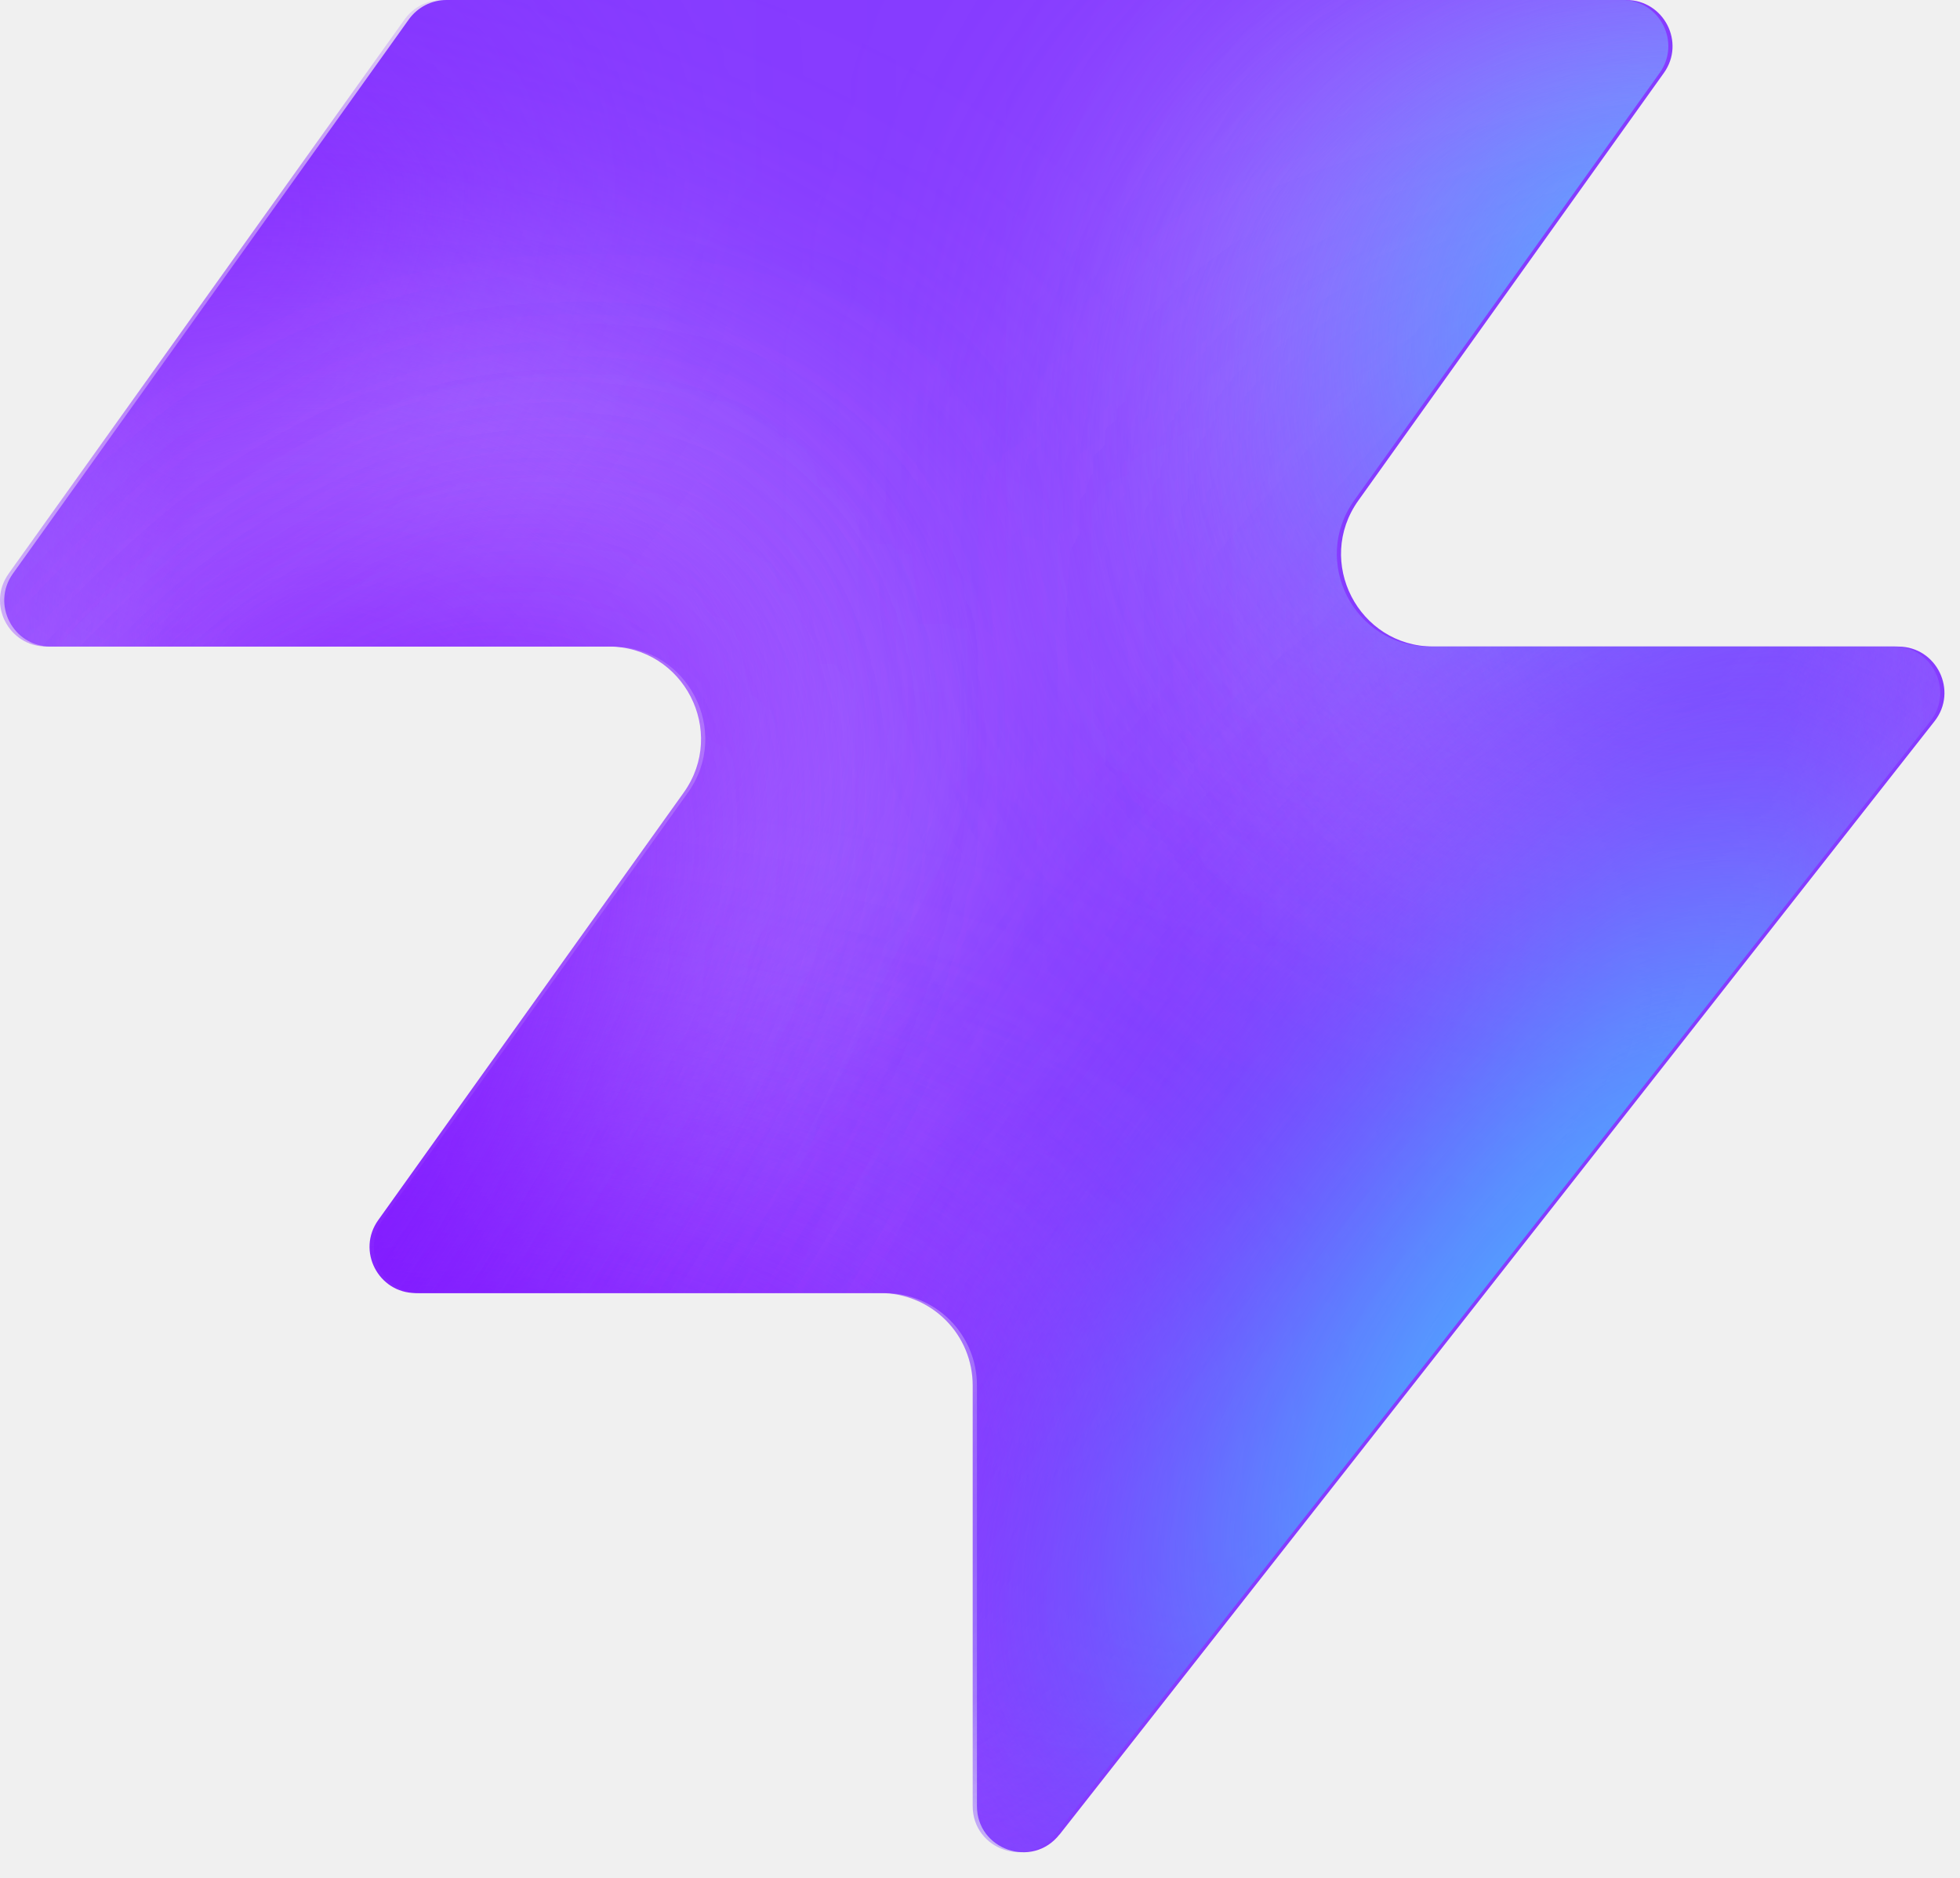
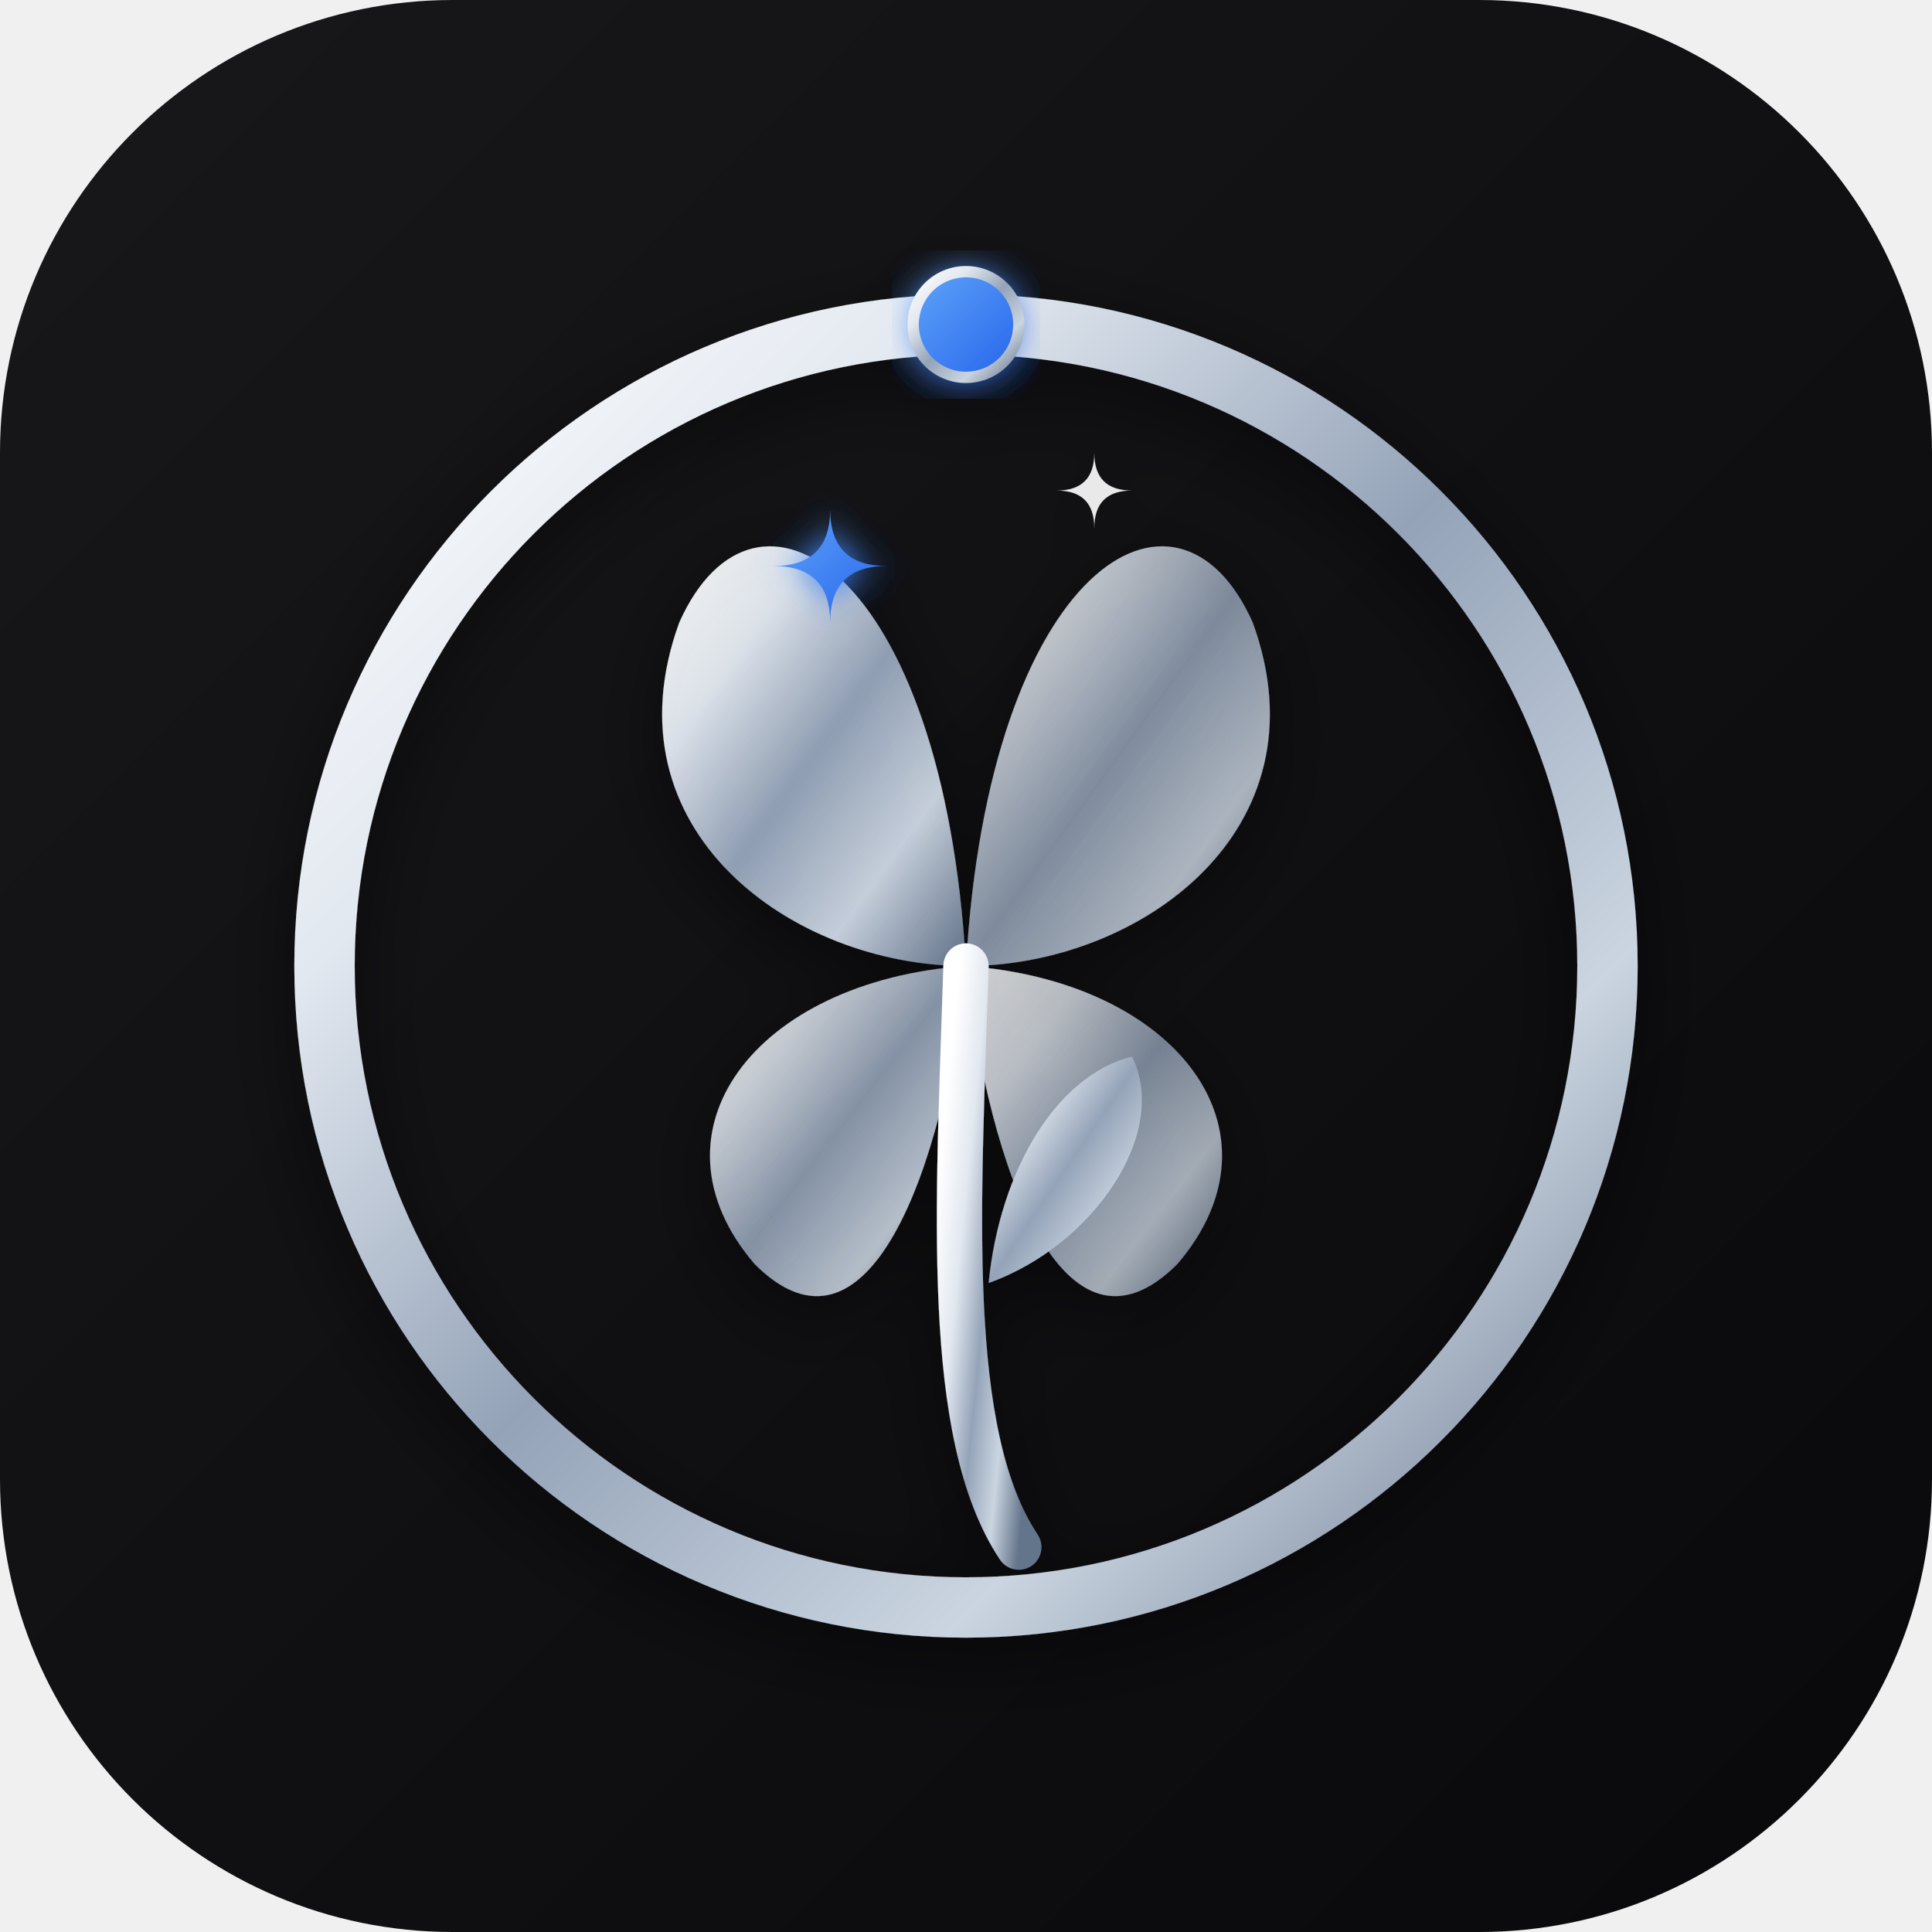
- <svg xmlns="http://www.w3.org/2000/svg" width="48" height="46" fill="none" viewBox="0 0 48 46">
-   <path fill="#863bff" d="M25.946 44.938c-.664.845-2.021.375-2.021-.698V33.937a2.26 2.26 0 0 0-2.262-2.262H10.287c-.92 0-1.456-1.04-.92-1.788l7.48-10.471c1.07-1.497 0-3.578-1.842-3.578H1.237c-.92 0-1.456-1.04-.92-1.788L10.013.474c.214-.297.556-.474.92-.474h28.894c.92 0 1.456 1.04.92 1.788l-7.48 10.471c-1.07 1.498 0 3.579 1.842 3.579h11.377c.943 0 1.473 1.088.89 1.83L25.947 44.94z" style="fill:#863bff;fill:color(display-p3 .525 .23 1);fill-opacity:1" />
-   <mask id="a" width="48" height="46" x="0" y="0" maskUnits="userSpaceOnUse" style="mask-type:alpha">
-     <path fill="#000" d="M25.842 44.938c-.664.844-2.021.375-2.021-.698V33.937a2.26 2.26 0 0 0-2.262-2.262H10.183c-.92 0-1.456-1.04-.92-1.788l7.48-10.471c1.07-1.498 0-3.579-1.842-3.579H1.133c-.92 0-1.456-1.04-.92-1.787L9.91.473c.214-.297.556-.474.92-.474h28.894c.92 0 1.456 1.04.92 1.788l-7.48 10.471c-1.07 1.498 0 3.578 1.842 3.578h11.377c.943 0 1.473 1.088.89 1.832L25.843 44.94z" style="fill:#000;fill-opacity:1" />
-   </mask>
-   <g mask="url(#a)">
-     <g filter="url(#b)">
-       <ellipse cx="5.508" cy="14.704" fill="#ede6ff" rx="5.508" ry="14.704" style="fill:#ede6ff;fill:color(display-p3 .927 .903 1);fill-opacity:1" transform="matrix(.00324 1 1 -.00324 -4.47 31.516)" />
-     </g>
-     <g filter="url(#c)">
-       <ellipse cx="10.399" cy="29.851" fill="#ede6ff" rx="10.399" ry="29.851" style="fill:#ede6ff;fill:color(display-p3 .927 .903 1);fill-opacity:1" transform="matrix(.00324 1 1 -.00324 -39.328 7.883)" />
-     </g>
-     <g filter="url(#d)">
-       <ellipse cx="5.508" cy="30.487" fill="#7e14ff" rx="5.508" ry="30.487" style="fill:#7e14ff;fill:color(display-p3 .492 .077 1);fill-opacity:1" transform="rotate(89.814 -25.913 -14.639)scale(1 -1)" />
-     </g>
-     <g filter="url(#e)">
-       <ellipse cx="5.508" cy="30.599" fill="#7e14ff" rx="5.508" ry="30.599" style="fill:#7e14ff;fill:color(display-p3 .492 .077 1);fill-opacity:1" transform="rotate(89.814 -32.644 -3.334)scale(1 -1)" />
-     </g>
-     <g filter="url(#f)">
-       <ellipse cx="5.508" cy="30.599" fill="#7e14ff" rx="5.508" ry="30.599" style="fill:#7e14ff;fill:color(display-p3 .492 .077 1);fill-opacity:1" transform="matrix(.00324 1 1 -.00324 -34.34 30.47)" />
-     </g>
-     <g filter="url(#g)">
-       <ellipse cx="14.072" cy="22.078" fill="#ede6ff" rx="14.072" ry="22.078" style="fill:#ede6ff;fill:color(display-p3 .927 .903 1);fill-opacity:1" transform="rotate(93.35 24.506 48.493)scale(-1 1)" />
-     </g>
-     <g filter="url(#h)">
-       <ellipse cx="3.47" cy="21.501" fill="#7e14ff" rx="3.47" ry="21.501" style="fill:#7e14ff;fill:color(display-p3 .492 .077 1);fill-opacity:1" transform="rotate(89.009 28.708 47.59)scale(-1 1)" />
-     </g>
-     <g filter="url(#i)">
-       <ellipse cx="3.47" cy="21.501" fill="#7e14ff" rx="3.47" ry="21.501" style="fill:#7e14ff;fill:color(display-p3 .492 .077 1);fill-opacity:1" transform="rotate(89.009 28.708 47.59)scale(-1 1)" />
-     </g>
-     <g filter="url(#j)">
-       <ellipse cx=".387" cy="8.972" fill="#7e14ff" rx="4.407" ry="29.108" style="fill:#7e14ff;fill:color(display-p3 .492 .077 1);fill-opacity:1" transform="rotate(39.51 .387 8.972)" />
-     </g>
-     <g filter="url(#k)">
-       <ellipse cx="47.523" cy="-6.092" fill="#7e14ff" rx="4.407" ry="29.108" style="fill:#7e14ff;fill:color(display-p3 .492 .077 1);fill-opacity:1" transform="rotate(37.892 47.523 -6.092)" />
-     </g>
-     <g filter="url(#l)">
-       <ellipse cx="41.412" cy="6.333" fill="#47bfff" rx="5.971" ry="9.665" style="fill:#47bfff;fill:color(display-p3 .28 .748 1);fill-opacity:1" transform="rotate(37.892 41.412 6.333)" />
-     </g>
-     <g filter="url(#m)">
-       <ellipse cx="-1.879" cy="38.332" fill="#7e14ff" rx="4.407" ry="29.108" style="fill:#7e14ff;fill:color(display-p3 .492 .077 1);fill-opacity:1" transform="rotate(37.892 -1.88 38.332)" />
-     </g>
-     <g filter="url(#n)">
-       <ellipse cx="-1.879" cy="38.332" fill="#7e14ff" rx="4.407" ry="29.108" style="fill:#7e14ff;fill:color(display-p3 .492 .077 1);fill-opacity:1" transform="rotate(37.892 -1.88 38.332)" />
-     </g>
-     <g filter="url(#o)">
-       <ellipse cx="35.651" cy="29.907" fill="#7e14ff" rx="4.407" ry="29.108" style="fill:#7e14ff;fill:color(display-p3 .492 .077 1);fill-opacity:1" transform="rotate(37.892 35.651 29.907)" />
-     </g>
-     <g filter="url(#p)">
-       <ellipse cx="38.418" cy="32.4" fill="#47bfff" rx="5.971" ry="15.297" style="fill:#47bfff;fill:color(display-p3 .28 .748 1);fill-opacity:1" transform="rotate(37.892 38.418 32.4)" />
-     </g>
-   </g>
+ <svg xmlns="http://www.w3.org/2000/svg" viewBox="0 0 512 512" width="512" height="512">
  <defs>
-     <filter id="b" width="60.045" height="41.654" x="-19.77" y="16.149" color-interpolation-filters="sRGB" filterUnits="userSpaceOnUse">
-       <feFlood flood-opacity="0" result="BackgroundImageFix" />
-       <feBlend in="SourceGraphic" in2="BackgroundImageFix" result="shape" />
-       <feGaussianBlur result="effect1_foregroundBlur_2002_17158" stdDeviation="7.659" />
+     <linearGradient id="bgGrad" x1="0%" y1="0%" x2="100%" y2="100%">
+       <stop offset="0%" stop-color="#18181B" />
+       <stop offset="100%" stop-color="#09090B" />
+     </linearGradient>
+     <linearGradient id="silverGrad" x1="0%" y1="0%" x2="100%" y2="100%">
+       <stop offset="0%" stop-color="#FFFFFF" />
+       <stop offset="25%" stop-color="#E2E8F0" />
+       <stop offset="50%" stop-color="#94A3B8" />
+       <stop offset="75%" stop-color="#CBD5E1" />
+       <stop offset="100%" stop-color="#64748B" />
+     </linearGradient>
+     <linearGradient id="blueGrad" x1="0%" y1="0%" x2="100%" y2="100%">
+       <stop offset="0%" stop-color="#60A5FA" />
+       <stop offset="100%" stop-color="#2563EB" />
+     </linearGradient>
+     <filter id="blueGlow" x="-20%" y="-20%" width="140%" height="140%">
+       <feGaussianBlur stdDeviation="4" result="blur" />
+       <feComposite in="SourceGraphic" in2="blur" operator="over" />
    </filter>
-     <filter id="c" width="90.34" height="51.437" x="-54.613" y="-7.533" color-interpolation-filters="sRGB" filterUnits="userSpaceOnUse">
-       <feFlood flood-opacity="0" result="BackgroundImageFix" />
-       <feBlend in="SourceGraphic" in2="BackgroundImageFix" result="shape" />
-       <feGaussianBlur result="effect1_foregroundBlur_2002_17158" stdDeviation="7.659" />
-     </filter>
-     <filter id="d" width="79.355" height="29.4" x="-49.64" y="2.03" color-interpolation-filters="sRGB" filterUnits="userSpaceOnUse">
-       <feFlood flood-opacity="0" result="BackgroundImageFix" />
-       <feBlend in="SourceGraphic" in2="BackgroundImageFix" result="shape" />
-       <feGaussianBlur result="effect1_foregroundBlur_2002_17158" stdDeviation="4.596" />
-     </filter>
-     <filter id="e" width="79.579" height="29.4" x="-45.045" y="20.029" color-interpolation-filters="sRGB" filterUnits="userSpaceOnUse">
-       <feFlood flood-opacity="0" result="BackgroundImageFix" />
-       <feBlend in="SourceGraphic" in2="BackgroundImageFix" result="shape" />
-       <feGaussianBlur result="effect1_foregroundBlur_2002_17158" stdDeviation="4.596" />
-     </filter>
-     <filter id="f" width="79.579" height="29.4" x="-43.513" y="21.178" color-interpolation-filters="sRGB" filterUnits="userSpaceOnUse">
-       <feFlood flood-opacity="0" result="BackgroundImageFix" />
-       <feBlend in="SourceGraphic" in2="BackgroundImageFix" result="shape" />
-       <feGaussianBlur result="effect1_foregroundBlur_2002_17158" stdDeviation="4.596" />
-     </filter>
-     <filter id="g" width="74.749" height="58.852" x="15.756" y="-17.901" color-interpolation-filters="sRGB" filterUnits="userSpaceOnUse">
-       <feFlood flood-opacity="0" result="BackgroundImageFix" />
-       <feBlend in="SourceGraphic" in2="BackgroundImageFix" result="shape" />
-       <feGaussianBlur result="effect1_foregroundBlur_2002_17158" stdDeviation="7.659" />
-     </filter>
-     <filter id="h" width="61.377" height="25.362" x="23.548" y="2.284" color-interpolation-filters="sRGB" filterUnits="userSpaceOnUse">
-       <feFlood flood-opacity="0" result="BackgroundImageFix" />
-       <feBlend in="SourceGraphic" in2="BackgroundImageFix" result="shape" />
-       <feGaussianBlur result="effect1_foregroundBlur_2002_17158" stdDeviation="4.596" />
-     </filter>
-     <filter id="i" width="61.377" height="25.362" x="23.548" y="2.284" color-interpolation-filters="sRGB" filterUnits="userSpaceOnUse">
-       <feFlood flood-opacity="0" result="BackgroundImageFix" />
-       <feBlend in="SourceGraphic" in2="BackgroundImageFix" result="shape" />
-       <feGaussianBlur result="effect1_foregroundBlur_2002_17158" stdDeviation="4.596" />
-     </filter>
-     <filter id="j" width="56.045" height="63.649" x="-27.636" y="-22.853" color-interpolation-filters="sRGB" filterUnits="userSpaceOnUse">
-       <feFlood flood-opacity="0" result="BackgroundImageFix" />
-       <feBlend in="SourceGraphic" in2="BackgroundImageFix" result="shape" />
-       <feGaussianBlur result="effect1_foregroundBlur_2002_17158" stdDeviation="4.596" />
-     </filter>
-     <filter id="k" width="54.814" height="64.646" x="20.116" y="-38.415" color-interpolation-filters="sRGB" filterUnits="userSpaceOnUse">
-       <feFlood flood-opacity="0" result="BackgroundImageFix" />
-       <feBlend in="SourceGraphic" in2="BackgroundImageFix" result="shape" />
-       <feGaussianBlur result="effect1_foregroundBlur_2002_17158" stdDeviation="4.596" />
-     </filter>
-     <filter id="l" width="33.541" height="35.313" x="24.641" y="-11.323" color-interpolation-filters="sRGB" filterUnits="userSpaceOnUse">
-       <feFlood flood-opacity="0" result="BackgroundImageFix" />
-       <feBlend in="SourceGraphic" in2="BackgroundImageFix" result="shape" />
-       <feGaussianBlur result="effect1_foregroundBlur_2002_17158" stdDeviation="4.596" />
-     </filter>
-     <filter id="m" width="54.814" height="64.646" x="-29.286" y="6.009" color-interpolation-filters="sRGB" filterUnits="userSpaceOnUse">
-       <feFlood flood-opacity="0" result="BackgroundImageFix" />
-       <feBlend in="SourceGraphic" in2="BackgroundImageFix" result="shape" />
-       <feGaussianBlur result="effect1_foregroundBlur_2002_17158" stdDeviation="4.596" />
-     </filter>
-     <filter id="n" width="54.814" height="64.646" x="-29.286" y="6.009" color-interpolation-filters="sRGB" filterUnits="userSpaceOnUse">
-       <feFlood flood-opacity="0" result="BackgroundImageFix" />
-       <feBlend in="SourceGraphic" in2="BackgroundImageFix" result="shape" />
-       <feGaussianBlur result="effect1_foregroundBlur_2002_17158" stdDeviation="4.596" />
-     </filter>
-     <filter id="o" width="54.814" height="64.646" x="8.244" y="-2.416" color-interpolation-filters="sRGB" filterUnits="userSpaceOnUse">
-       <feFlood flood-opacity="0" result="BackgroundImageFix" />
-       <feBlend in="SourceGraphic" in2="BackgroundImageFix" result="shape" />
-       <feGaussianBlur result="effect1_foregroundBlur_2002_17158" stdDeviation="4.596" />
-     </filter>
-     <filter id="p" width="39.409" height="43.623" x="18.713" y="10.588" color-interpolation-filters="sRGB" filterUnits="userSpaceOnUse">
-       <feFlood flood-opacity="0" result="BackgroundImageFix" />
-       <feBlend in="SourceGraphic" in2="BackgroundImageFix" result="shape" />
-       <feGaussianBlur result="effect1_foregroundBlur_2002_17158" stdDeviation="4.596" />
+     <filter id="dropShadow" x="-10%" y="-10%" width="120%" height="120%">
+       <feDropShadow dx="0" dy="6" stdDeviation="10" flood-color="#000000" flood-opacity="0.5" />
    </filter>
  </defs>
+   <rect width="512" height="512" rx="120" fill="url(#bgGrad)" />
+   <g filter="url(#dropShadow)">
+     <circle cx="256" cy="256" r="170" fill="none" stroke="url(#silverGrad)" stroke-width="16" stroke-linecap="round" />
+     <path d="M 256,256 C 210,256 160,220 180,165 C 200,120 250,150 256,256 Z" fill="url(#silverGrad)" opacity="0.95" />
+     <path d="M 256,256 C 302,256 352,220 332,165 C 312,120 262,150 256,256 Z" fill="url(#silverGrad)" opacity="0.8" />
+     <path d="M 256,256 C 200,260 170,300 200,335 C 230,365 250,310 256,256 Z" fill="url(#silverGrad)" opacity="0.85" />
+     <path d="M 256,256 C 312,260 342,300 312,335 C 282,365 262,310 256,256 Z" fill="url(#silverGrad)" opacity="0.75" />
+     <path d="M 256,256 C 254,320 250,380 270,410" fill="none" stroke="url(#silverGrad)" stroke-width="12" stroke-linecap="round" />
+     <path d="M 262,340 C 290,330 310,300 300,280 C 280,285 265,310 262,340 Z" fill="url(#silverGrad)" />
+     <circle cx="256" cy="86" r="14" fill="url(#blueGrad)" filter="url(#blueGlow)" />
+     <circle cx="256" cy="86" r="14" fill="none" stroke="url(#silverGrad)" stroke-width="3" />
+     <path d="M 220,135 Q 220,150 235,150 Q 220,150 220,165 Q 220,150 205,150 Q 220,150 220,135 Z" fill="url(#blueGrad)" filter="url(#blueGlow)" />
+     <path d="M 290,120 Q 290,130 300,130 Q 290,130 290,140 Q 290,130 280,130 Q 290,130 290,120 Z" fill="#FFFFFF" opacity="0.9" />
+   </g>
</svg>
